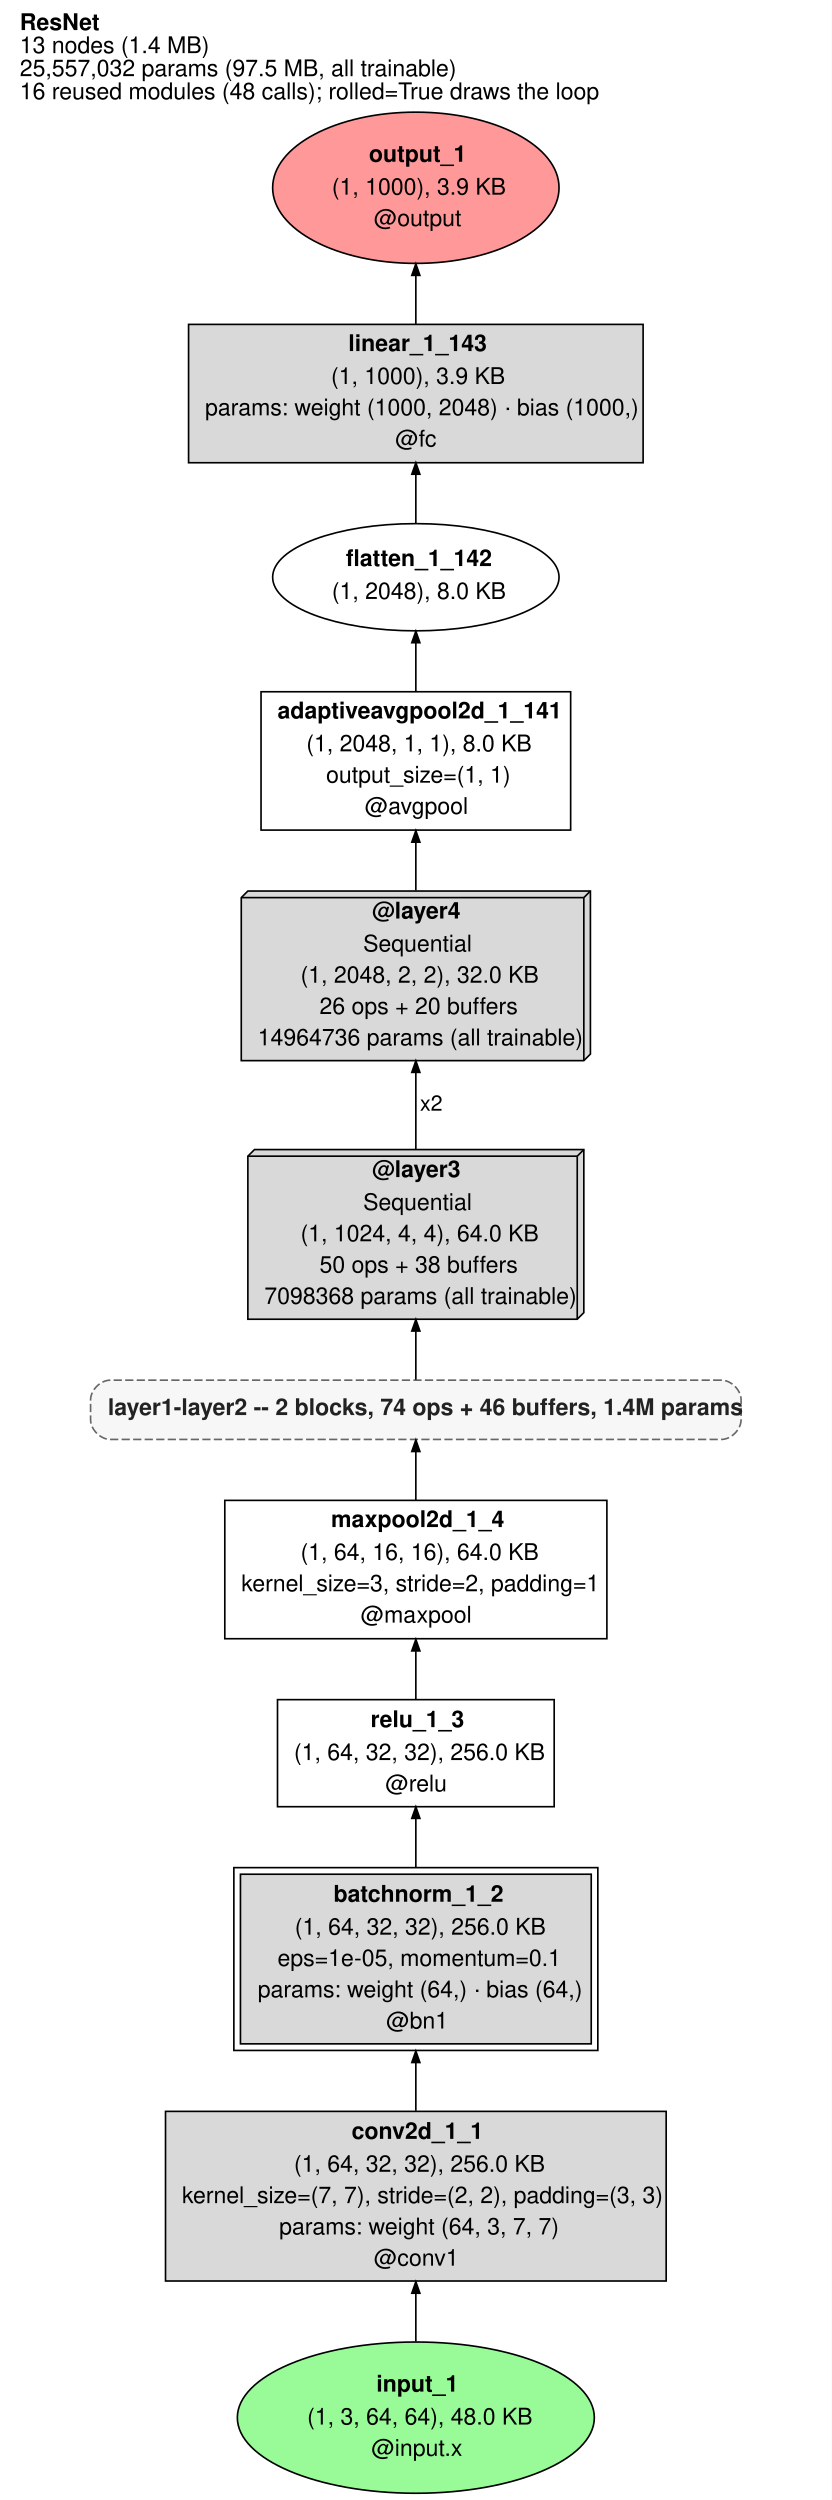
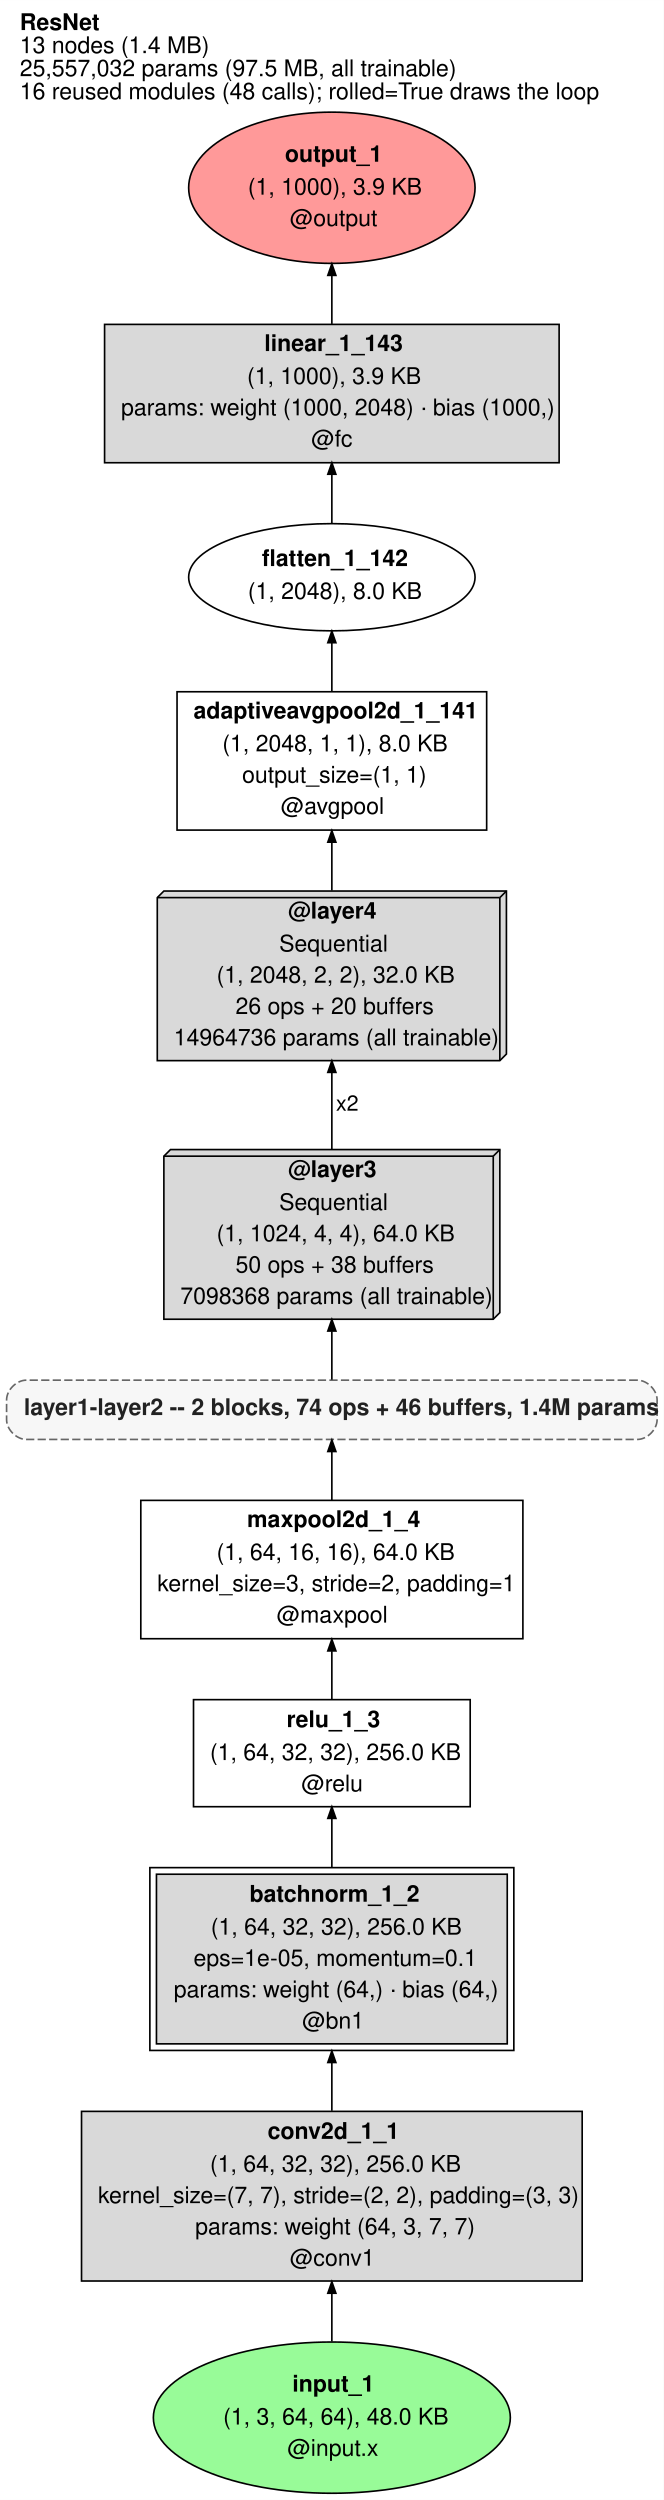
- <svg xmlns="http://www.w3.org/2000/svg" xmlns:xlink="http://www.w3.org/1999/xlink" width="505pt" height="1518pt" viewBox="0.00 0.00 505.00 1517.90">
+ <svg xmlns="http://www.w3.org/2000/svg" xmlns:xlink="http://www.w3.org/1999/xlink" width="403pt" height="1518pt" viewBox="0.00 0.00 403.00 1517.90">
  <g id="graph0" class="graph" transform="scale(1 1) rotate(0) translate(4 1513.9)">
-     <polygon fill="white" stroke="transparent" points="-4,4 -4,-1513.9 501,-1513.9 501,4 -4,4" />
+     <polygon fill="white" stroke="transparent" points="-4,4 -4,-1513.9 399,-1513.9 399,4 -4,4" />
    <text text-anchor="start" x="8" y="-1495.7" font-family="Helvetica,sans-Serif" font-weight="bold" font-size="14.00">ResNet</text>
    <text text-anchor="start" x="8" y="-1481.7" font-family="Helvetica,sans-Serif" font-size="14.00">13 nodes (1.4 MB)</text>
    <text text-anchor="start" x="8" y="-1467.7" font-family="Helvetica,sans-Serif" font-size="14.00">25,557,032 params (97.5 MB, all trainable)</text>
    <text text-anchor="start" x="8" y="-1453.7" font-family="Helvetica,sans-Serif" font-size="14.00">16 reused modules (48 calls); rolled=True draws the loop</text>
    <g id="node1" class="node">
-       <ellipse fill="#98fb98" stroke="black" cx="248.5" cy="-45.96" rx="108.38" ry="45.92" />
-       <text text-anchor="start" x="224.5" y="-61.76" font-family="Helvetica,sans-Serif" font-weight="bold" font-size="14.00">input_1</text>
-       <text text-anchor="start" x="182.5" y="-41.76" font-family="Helvetica,sans-Serif" font-size="14.00">(1, 3, 64, 64), 48.0 KB</text>
-       <text text-anchor="start" x="221.5" y="-22.76" font-family="Helvetica,sans-Serif" font-size="14.00">@input.x</text>
+       <ellipse fill="#98fb98" stroke="black" cx="197.5" cy="-45.96" rx="108.38" ry="45.92" />
+       <text text-anchor="start" x="173.5" y="-61.76" font-family="Helvetica,sans-Serif" font-weight="bold" font-size="14.00">input_1</text>
+       <text text-anchor="start" x="131.5" y="-41.76" font-family="Helvetica,sans-Serif" font-size="14.00">(1, 3, 64, 64), 48.0 KB</text>
+       <text text-anchor="start" x="170.5" y="-22.76" font-family="Helvetica,sans-Serif" font-size="14.00">@input.x</text>
    </g>
    <g id="node2" class="node">
-       <polygon fill="#d9d9d9" stroke="black" points="400.5,-231.92 96.5,-231.92 96.5,-128.92 400.5,-128.92 400.5,-231.92" />
-       <text text-anchor="start" x="209.5" y="-215.22" font-family="Helvetica,sans-Serif" font-weight="bold" font-size="14.00">conv2d_1_1</text>
-       <text text-anchor="start" x="174.5" y="-195.22" font-family="Helvetica,sans-Serif" font-size="14.00">(1, 64, 32, 32), 256.0 KB</text>
-       <text text-anchor="start" x="106.5" y="-176.22" font-family="Helvetica,sans-Serif" font-size="14.00">kernel_size=(7, 7), stride=(2, 2), padding=(3, 3)</text>
-       <text text-anchor="start" x="165.5" y="-157.22" font-family="Helvetica,sans-Serif" font-size="14.00">params: weight (64, 3, 7, 7)</text>
-       <text text-anchor="start" x="223" y="-138.22" font-family="Helvetica,sans-Serif" font-size="14.00">@conv1</text>
+       <polygon fill="#d9d9d9" stroke="black" points="349.5,-231.92 45.5,-231.92 45.5,-128.92 349.5,-128.92 349.5,-231.92" />
+       <text text-anchor="start" x="158.5" y="-215.22" font-family="Helvetica,sans-Serif" font-weight="bold" font-size="14.00">conv2d_1_1</text>
+       <text text-anchor="start" x="123.5" y="-195.22" font-family="Helvetica,sans-Serif" font-size="14.00">(1, 64, 32, 32), 256.0 KB</text>
+       <text text-anchor="start" x="55.5" y="-176.22" font-family="Helvetica,sans-Serif" font-size="14.00">kernel_size=(7, 7), stride=(2, 2), padding=(3, 3)</text>
+       <text text-anchor="start" x="114.5" y="-157.22" font-family="Helvetica,sans-Serif" font-size="14.00">params: weight (64, 3, 7, 7)</text>
+       <text text-anchor="start" x="172" y="-138.22" font-family="Helvetica,sans-Serif" font-size="14.00">@conv1</text>
    </g>
    <g id="edge1" class="edge">
-       <path fill="none" stroke="black" d="M248.5,-92.18C248.5,-101.59 248.5,-111.63 248.5,-121.42" />
-       <polygon fill="black" stroke="black" points="246.05,-121.5 248.5,-128.5 250.95,-121.5 246.05,-121.5" />
+       <path fill="none" stroke="black" d="M197.5,-92.18C197.5,-101.59 197.5,-111.63 197.5,-121.42" />
+       <polygon fill="black" stroke="black" points="195.05,-121.5 197.5,-128.5 199.95,-121.5 195.05,-121.5" />
    </g>
    <g id="node3" class="node">
      <g id="a_node3">
        <a xlink:title="Hidden buffers: bn1.running_mean, bn1.running_var">
-           <polygon fill="#d9d9d9" stroke="black" points="355,-375.92 142,-375.92 142,-272.92 355,-272.92 355,-375.92" />
-           <polygon fill="none" stroke="black" points="359,-379.92 138,-379.92 138,-268.92 359,-268.92 359,-379.92" />
-           <text text-anchor="start" x="198.5" y="-359.22" font-family="Helvetica,sans-Serif" font-weight="bold" font-size="14.00">batchnorm_1_2</text>
-           <text text-anchor="start" x="175" y="-339.22" font-family="Helvetica,sans-Serif" font-size="14.00">(1, 64, 32, 32), 256.0 KB</text>
-           <text text-anchor="start" x="164.5" y="-320.22" font-family="Helvetica,sans-Serif" font-size="14.00">eps=1e-05, momentum=0.1</text>
-           <text text-anchor="start" x="152.5" y="-301.22" font-family="Helvetica,sans-Serif" font-size="14.00">params: weight (64,) · bias (64,)</text>
-           <text text-anchor="start" x="230.5" y="-282.22" font-family="Helvetica,sans-Serif" font-size="14.00">@bn1</text>
+           <polygon fill="#d9d9d9" stroke="black" points="304,-375.92 91,-375.92 91,-272.92 304,-272.92 304,-375.92" />
+           <polygon fill="none" stroke="black" points="308,-379.92 87,-379.92 87,-268.92 308,-268.92 308,-379.92" />
+           <text text-anchor="start" x="147.5" y="-359.22" font-family="Helvetica,sans-Serif" font-weight="bold" font-size="14.00">batchnorm_1_2</text>
+           <text text-anchor="start" x="124" y="-339.22" font-family="Helvetica,sans-Serif" font-size="14.00">(1, 64, 32, 32), 256.0 KB</text>
+           <text text-anchor="start" x="113.5" y="-320.22" font-family="Helvetica,sans-Serif" font-size="14.00">eps=1e-05, momentum=0.1</text>
+           <text text-anchor="start" x="101.5" y="-301.22" font-family="Helvetica,sans-Serif" font-size="14.00">params: weight (64,) · bias (64,)</text>
+           <text text-anchor="start" x="179.5" y="-282.22" font-family="Helvetica,sans-Serif" font-size="14.00">@bn1</text>
        </a>
      </g>
    </g>
    <g id="edge2" class="edge">
-       <path fill="none" stroke="black" d="M248.5,-232.29C248.5,-241.77 248.5,-251.77 248.5,-261.53" />
-       <polygon fill="black" stroke="black" points="246.05,-261.59 248.5,-268.59 250.95,-261.59 246.05,-261.59" />
+       <path fill="none" stroke="black" d="M197.5,-232.29C197.5,-241.77 197.5,-251.77 197.5,-261.53" />
+       <polygon fill="black" stroke="black" points="195.05,-261.59 197.5,-268.59 199.95,-261.59 195.05,-261.59" />
    </g>
    <g id="node4" class="node">
-       <polygon fill="white" stroke="black" points="332.5,-481.92 164.5,-481.92 164.5,-416.92 332.5,-416.92 332.5,-481.92" />
-       <text text-anchor="start" x="221" y="-465.22" font-family="Helvetica,sans-Serif" font-weight="bold" font-size="14.00">relu_1_3</text>
-       <text text-anchor="start" x="174.5" y="-445.22" font-family="Helvetica,sans-Serif" font-size="14.00">(1, 64, 32, 32), 256.0 KB</text>
-       <text text-anchor="start" x="230" y="-426.22" font-family="Helvetica,sans-Serif" font-size="14.00">@relu</text>
+       <polygon fill="white" stroke="black" points="281.5,-481.92 113.5,-481.92 113.5,-416.92 281.5,-416.92 281.5,-481.92" />
+       <text text-anchor="start" x="170" y="-465.22" font-family="Helvetica,sans-Serif" font-weight="bold" font-size="14.00">relu_1_3</text>
+       <text text-anchor="start" x="123.5" y="-445.22" font-family="Helvetica,sans-Serif" font-size="14.00">(1, 64, 32, 32), 256.0 KB</text>
+       <text text-anchor="start" x="179" y="-426.22" font-family="Helvetica,sans-Serif" font-size="14.00">@relu</text>
    </g>
    <g id="edge3" class="edge">
-       <path fill="none" stroke="black" d="M248.5,-380.09C248.5,-390.11 248.5,-400.38 248.5,-409.81" />
-       <polygon fill="black" stroke="black" points="246.05,-409.84 248.5,-416.84 250.95,-409.84 246.05,-409.84" />
+       <path fill="none" stroke="black" d="M197.5,-380.09C197.5,-390.11 197.5,-400.38 197.5,-409.81" />
+       <polygon fill="black" stroke="black" points="195.05,-409.84 197.5,-416.84 199.95,-409.84 195.05,-409.84" />
    </g>
    <g id="node5" class="node">
-       <polygon fill="white" stroke="black" points="364.5,-602.92 132.5,-602.92 132.5,-518.92 364.5,-518.92 364.5,-602.92" />
-       <text text-anchor="start" x="197" y="-586.72" font-family="Helvetica,sans-Serif" font-weight="bold" font-size="14.00">maxpool2d_1_4</text>
-       <text text-anchor="start" x="178.5" y="-566.72" font-family="Helvetica,sans-Serif" font-size="14.00">(1, 64, 16, 16), 64.0 KB</text>
-       <text text-anchor="start" x="142.5" y="-547.72" font-family="Helvetica,sans-Serif" font-size="14.00">kernel_size=3, stride=2, padding=1</text>
-       <text text-anchor="start" x="215" y="-528.72" font-family="Helvetica,sans-Serif" font-size="14.00">@maxpool</text>
+       <polygon fill="white" stroke="black" points="313.5,-602.92 81.5,-602.92 81.5,-518.92 313.5,-518.92 313.5,-602.92" />
+       <text text-anchor="start" x="146" y="-586.72" font-family="Helvetica,sans-Serif" font-weight="bold" font-size="14.00">maxpool2d_1_4</text>
+       <text text-anchor="start" x="127.5" y="-566.72" font-family="Helvetica,sans-Serif" font-size="14.00">(1, 64, 16, 16), 64.0 KB</text>
+       <text text-anchor="start" x="91.5" y="-547.72" font-family="Helvetica,sans-Serif" font-size="14.00">kernel_size=3, stride=2, padding=1</text>
+       <text text-anchor="start" x="164" y="-528.72" font-family="Helvetica,sans-Serif" font-size="14.00">@maxpool</text>
    </g>
    <g id="edge4" class="edge">
-       <path fill="none" stroke="black" d="M248.5,-482.1C248.5,-491.24 248.5,-501.45 248.5,-511.37" />
-       <polygon fill="black" stroke="black" points="246.05,-511.53 248.5,-518.53 250.95,-511.53 246.05,-511.53" />
+       <path fill="none" stroke="black" d="M197.5,-482.1C197.5,-491.24 197.5,-501.45 197.5,-511.37" />
+       <polygon fill="black" stroke="black" points="195.05,-511.53 197.5,-518.53 199.95,-511.53 195.05,-511.53" />
    </g>
    <g id="node6" class="node">
-       <path fill="#f7f7f7" stroke="#666666" stroke-dasharray="5,2" d="M434,-675.92C434,-675.92 63,-675.92 63,-675.92 57,-675.92 51,-669.92 51,-663.92 51,-663.92 51,-651.92 51,-651.92 51,-645.92 57,-639.92 63,-639.92 63,-639.92 434,-639.92 434,-639.92 440,-639.92 446,-645.92 446,-651.92 446,-651.92 446,-663.92 446,-663.92 446,-669.92 440,-675.92 434,-675.92" />
-       <text text-anchor="start" x="61.5" y="-654.72" font-family="Helvetica,sans-Serif" font-weight="bold" font-size="14.00" fill="#222222">layer1-layer2 -- 2 blocks, 74 ops + 46 buffers, 1.4M params</text>
+       <path fill="#f7f7f7" stroke="#666666" stroke-dasharray="5,2" d="M383,-675.92C383,-675.92 12,-675.92 12,-675.92 6,-675.92 0,-669.92 0,-663.92 0,-663.92 0,-651.92 0,-651.92 0,-645.92 6,-639.92 12,-639.92 12,-639.92 383,-639.92 383,-639.92 389,-639.92 395,-645.92 395,-651.92 395,-651.92 395,-663.92 395,-663.92 395,-669.92 389,-675.92 383,-675.92" />
+       <text text-anchor="start" x="10.5" y="-654.72" font-family="Helvetica,sans-Serif" font-weight="bold" font-size="14.00" fill="#222222">layer1-layer2 -- 2 blocks, 74 ops + 46 buffers, 1.4M params</text>
    </g>
    <g id="edge5" class="edge">
-       <path fill="none" stroke="black" d="M248.5,-603.04C248.5,-613.07 248.5,-623.48 248.5,-632.46" />
-       <polygon fill="black" stroke="black" points="246.05,-632.61 248.5,-639.61 250.95,-632.61 246.05,-632.61" />
+       <path fill="none" stroke="black" d="M197.5,-603.04C197.5,-613.07 197.5,-623.48 197.5,-632.46" />
+       <polygon fill="black" stroke="black" points="195.05,-632.61 197.5,-639.61 199.95,-632.61 195.05,-632.61" />
    </g>
    <g id="node7" class="node">
-       <polygon fill="#d9d9d9" stroke="black" points="350.5,-815.92 150.5,-815.92 146.5,-811.92 146.5,-712.92 346.5,-712.92 350.5,-716.92 350.5,-815.92" />
-       <polyline fill="none" stroke="black" points="346.5,-811.92 146.5,-811.92 " />
-       <polyline fill="none" stroke="black" points="346.5,-811.92 346.5,-712.92 " />
-       <polyline fill="none" stroke="black" points="346.5,-811.92 350.5,-815.92 " />
-       <text text-anchor="start" x="222" y="-799.22" font-family="Helvetica,sans-Serif" font-weight="bold" font-size="14.00">@layer3</text>
-       <text text-anchor="start" x="216.5" y="-779.22" font-family="Helvetica,sans-Serif" font-size="14.00">Sequential</text>
-       <text text-anchor="start" x="178.5" y="-760.22" font-family="Helvetica,sans-Serif" font-size="14.00">(1, 1024, 4, 4), 64.0 KB</text>
-       <text text-anchor="start" x="190" y="-741.22" font-family="Helvetica,sans-Serif" font-size="14.00">50 ops + 38 buffers</text>
-       <text text-anchor="start" x="156.5" y="-722.22" font-family="Helvetica,sans-Serif" font-size="14.00">7098368 params (all trainable)</text>
+       <polygon fill="#d9d9d9" stroke="black" points="299.5,-815.92 99.5,-815.92 95.5,-811.92 95.5,-712.92 295.5,-712.92 299.5,-716.92 299.5,-815.92" />
+       <polyline fill="none" stroke="black" points="295.5,-811.92 95.5,-811.92 " />
+       <polyline fill="none" stroke="black" points="295.5,-811.92 295.5,-712.92 " />
+       <polyline fill="none" stroke="black" points="295.5,-811.92 299.5,-815.92 " />
+       <text text-anchor="start" x="171" y="-799.22" font-family="Helvetica,sans-Serif" font-weight="bold" font-size="14.00">@layer3</text>
+       <text text-anchor="start" x="165.5" y="-779.22" font-family="Helvetica,sans-Serif" font-size="14.00">Sequential</text>
+       <text text-anchor="start" x="127.5" y="-760.22" font-family="Helvetica,sans-Serif" font-size="14.00">(1, 1024, 4, 4), 64.0 KB</text>
+       <text text-anchor="start" x="139" y="-741.22" font-family="Helvetica,sans-Serif" font-size="14.00">50 ops + 38 buffers</text>
+       <text text-anchor="start" x="105.5" y="-722.22" font-family="Helvetica,sans-Serif" font-size="14.00">7098368 params (all trainable)</text>
    </g>
    <g id="edge6" class="edge">
-       <path fill="none" stroke="black" d="M248.5,-676.18C248.5,-684.45 248.5,-694.9 248.5,-705.65" />
-       <polygon fill="black" stroke="black" points="246.05,-705.75 248.5,-712.75 250.95,-705.75 246.05,-705.75" />
+       <path fill="none" stroke="black" d="M197.5,-676.18C197.5,-684.45 197.5,-694.9 197.5,-705.65" />
+       <polygon fill="black" stroke="black" points="195.05,-705.75 197.5,-712.75 199.95,-705.75 195.05,-705.75" />
    </g>
    <g id="node8" class="node">
-       <polygon fill="#d9d9d9" stroke="black" points="354.5,-972.92 146.5,-972.92 142.5,-968.92 142.5,-869.92 350.5,-869.92 354.5,-873.92 354.5,-972.92" />
-       <polyline fill="none" stroke="black" points="350.5,-968.92 142.5,-968.92 " />
-       <polyline fill="none" stroke="black" points="350.5,-968.92 350.5,-869.92 " />
-       <polyline fill="none" stroke="black" points="350.5,-968.92 354.5,-972.92 " />
-       <text text-anchor="start" x="222" y="-956.22" font-family="Helvetica,sans-Serif" font-weight="bold" font-size="14.00">@layer4</text>
-       <text text-anchor="start" x="216.5" y="-936.22" font-family="Helvetica,sans-Serif" font-size="14.00">Sequential</text>
-       <text text-anchor="start" x="178.5" y="-917.22" font-family="Helvetica,sans-Serif" font-size="14.00">(1, 2048, 2, 2), 32.0 KB</text>
-       <text text-anchor="start" x="190" y="-898.22" font-family="Helvetica,sans-Serif" font-size="14.00">26 ops + 20 buffers</text>
-       <text text-anchor="start" x="152.5" y="-879.22" font-family="Helvetica,sans-Serif" font-size="14.00">14964736 params (all trainable)</text>
+       <polygon fill="#d9d9d9" stroke="black" points="303.5,-972.92 95.5,-972.92 91.5,-968.92 91.5,-869.92 299.5,-869.92 303.5,-873.92 303.5,-972.92" />
+       <polyline fill="none" stroke="black" points="299.5,-968.92 91.5,-968.92 " />
+       <polyline fill="none" stroke="black" points="299.5,-968.92 299.5,-869.92 " />
+       <polyline fill="none" stroke="black" points="299.5,-968.92 303.5,-972.92 " />
+       <text text-anchor="start" x="171" y="-956.22" font-family="Helvetica,sans-Serif" font-weight="bold" font-size="14.00">@layer4</text>
+       <text text-anchor="start" x="165.5" y="-936.22" font-family="Helvetica,sans-Serif" font-size="14.00">Sequential</text>
+       <text text-anchor="start" x="127.5" y="-917.22" font-family="Helvetica,sans-Serif" font-size="14.00">(1, 2048, 2, 2), 32.0 KB</text>
+       <text text-anchor="start" x="139" y="-898.22" font-family="Helvetica,sans-Serif" font-size="14.00">26 ops + 20 buffers</text>
+       <text text-anchor="start" x="101.5" y="-879.22" font-family="Helvetica,sans-Serif" font-size="14.00">14964736 params (all trainable)</text>
    </g>
    <g id="edge7" class="edge">
-       <path fill="none" stroke="black" d="M248.5,-816.18C248.5,-830.97 248.5,-847.25 248.5,-862.46" />
-       <polygon fill="black" stroke="black" points="246.05,-862.82 248.5,-869.82 250.95,-862.82 246.05,-862.82" />
-       <text text-anchor="start" x="251" y="-839.52" font-family="Helvetica,sans-Serif" font-size="13.00">x2</text>
+       <path fill="none" stroke="black" d="M197.5,-816.18C197.5,-830.97 197.5,-847.25 197.5,-862.46" />
+       <polygon fill="black" stroke="black" points="195.05,-862.82 197.5,-869.82 199.95,-862.82 195.05,-862.82" />
+       <text text-anchor="start" x="200" y="-839.52" font-family="Helvetica,sans-Serif" font-size="13.00">x2</text>
    </g>
    <g id="node9" class="node">
-       <polygon fill="white" stroke="black" points="342.5,-1093.92 154.5,-1093.92 154.5,-1009.92 342.5,-1009.92 342.5,-1093.92" />
-       <text text-anchor="start" x="164.5" y="-1077.72" font-family="Helvetica,sans-Serif" font-weight="bold" font-size="14.00">adaptiveavgpool2d_1_141</text>
-       <text text-anchor="start" x="182" y="-1057.72" font-family="Helvetica,sans-Serif" font-size="14.00">(1, 2048, 1, 1), 8.0 KB</text>
-       <text text-anchor="start" x="194" y="-1038.72" font-family="Helvetica,sans-Serif" font-size="14.00">output_size=(1, 1)</text>
-       <text text-anchor="start" x="217.5" y="-1019.72" font-family="Helvetica,sans-Serif" font-size="14.00">@avgpool</text>
+       <polygon fill="white" stroke="black" points="291.5,-1093.92 103.5,-1093.92 103.5,-1009.92 291.5,-1009.92 291.5,-1093.92" />
+       <text text-anchor="start" x="113.5" y="-1077.72" font-family="Helvetica,sans-Serif" font-weight="bold" font-size="14.00">adaptiveavgpool2d_1_141</text>
+       <text text-anchor="start" x="131" y="-1057.72" font-family="Helvetica,sans-Serif" font-size="14.00">(1, 2048, 1, 1), 8.0 KB</text>
+       <text text-anchor="start" x="143" y="-1038.72" font-family="Helvetica,sans-Serif" font-size="14.00">output_size=(1, 1)</text>
+       <text text-anchor="start" x="166.5" y="-1019.72" font-family="Helvetica,sans-Serif" font-size="14.00">@avgpool</text>
    </g>
    <g id="edge8" class="edge">
-       <path fill="none" stroke="black" d="M248.5,-973.21C248.5,-982.83 248.5,-992.86 248.5,-1002.41" />
-       <polygon fill="black" stroke="black" points="246.05,-1002.59 248.5,-1009.59 250.95,-1002.59 246.05,-1002.59" />
+       <path fill="none" stroke="black" d="M197.5,-973.21C197.5,-982.83 197.5,-992.86 197.5,-1002.41" />
+       <polygon fill="black" stroke="black" points="195.05,-1002.59 197.5,-1009.59 199.95,-1002.59 195.05,-1002.59" />
    </g>
    <g id="node10" class="node">
-       <ellipse fill="white" stroke="black" cx="248.5" cy="-1163.45" rx="86.95" ry="32.55" />
-       <text text-anchor="start" x="206" y="-1170.25" font-family="Helvetica,sans-Serif" font-weight="bold" font-size="14.00">flatten_1_142</text>
-       <text text-anchor="start" x="197.5" y="-1150.25" font-family="Helvetica,sans-Serif" font-size="14.00">(1, 2048), 8.0 KB</text>
+       <ellipse fill="white" stroke="black" cx="197.5" cy="-1163.45" rx="86.95" ry="32.55" />
+       <text text-anchor="start" x="155" y="-1170.25" font-family="Helvetica,sans-Serif" font-weight="bold" font-size="14.00">flatten_1_142</text>
+       <text text-anchor="start" x="146.5" y="-1150.25" font-family="Helvetica,sans-Serif" font-size="14.00">(1, 2048), 8.0 KB</text>
    </g>
    <g id="edge9" class="edge">
-       <path fill="none" stroke="black" d="M248.5,-1094.02C248.5,-1103.69 248.5,-1113.98 248.5,-1123.55" />
-       <polygon fill="black" stroke="black" points="246.05,-1123.71 248.5,-1130.71 250.95,-1123.71 246.05,-1123.71" />
+       <path fill="none" stroke="black" d="M197.5,-1094.02C197.5,-1103.69 197.5,-1113.98 197.5,-1123.55" />
+       <polygon fill="black" stroke="black" points="195.05,-1123.71 197.5,-1130.71 199.95,-1123.71 195.05,-1123.71" />
    </g>
    <g id="node11" class="node">
-       <polygon fill="#d9d9d9" stroke="black" points="386.5,-1316.98 110.5,-1316.98 110.5,-1232.98 386.5,-1232.98 386.5,-1316.98" />
-       <text text-anchor="start" x="207.5" y="-1300.78" font-family="Helvetica,sans-Serif" font-weight="bold" font-size="14.00">linear_1_143</text>
-       <text text-anchor="start" x="197" y="-1280.78" font-family="Helvetica,sans-Serif" font-size="14.00">(1, 1000), 3.9 KB</text>
-       <text text-anchor="start" x="120.5" y="-1261.78" font-family="Helvetica,sans-Serif" font-size="14.00">params: weight (1000, 2048) · bias (1000,)</text>
-       <text text-anchor="start" x="236" y="-1242.78" font-family="Helvetica,sans-Serif" font-size="14.00">@fc</text>
+       <polygon fill="#d9d9d9" stroke="black" points="335.5,-1316.98 59.5,-1316.98 59.5,-1232.98 335.5,-1232.98 335.5,-1316.98" />
+       <text text-anchor="start" x="156.5" y="-1300.78" font-family="Helvetica,sans-Serif" font-weight="bold" font-size="14.00">linear_1_143</text>
+       <text text-anchor="start" x="146" y="-1280.78" font-family="Helvetica,sans-Serif" font-size="14.00">(1, 1000), 3.9 KB</text>
+       <text text-anchor="start" x="69.5" y="-1261.78" font-family="Helvetica,sans-Serif" font-size="14.00">params: weight (1000, 2048) · bias (1000,)</text>
+       <text text-anchor="start" x="185" y="-1242.78" font-family="Helvetica,sans-Serif" font-size="14.00">@fc</text>
    </g>
    <g id="edge10" class="edge">
-       <path fill="none" stroke="black" d="M248.5,-1196.13C248.5,-1205.38 248.5,-1215.71 248.5,-1225.74" />
-       <polygon fill="black" stroke="black" points="246.05,-1225.98 248.5,-1232.98 250.95,-1225.98 246.05,-1225.98" />
+       <path fill="none" stroke="black" d="M197.5,-1196.13C197.5,-1205.38 197.5,-1215.71 197.5,-1225.74" />
+       <polygon fill="black" stroke="black" points="195.05,-1225.98 197.5,-1232.98 199.95,-1225.98 195.05,-1225.98" />
    </g>
    <g id="node12" class="node">
-       <ellipse fill="#ff9999" stroke="black" cx="248.5" cy="-1399.94" rx="86.95" ry="45.92" />
-       <text text-anchor="start" x="220" y="-1415.74" font-family="Helvetica,sans-Serif" font-weight="bold" font-size="14.00">output_1</text>
-       <text text-anchor="start" x="197.5" y="-1395.74" font-family="Helvetica,sans-Serif" font-size="14.00">(1, 1000), 3.9 KB</text>
-       <text text-anchor="start" x="223" y="-1376.74" font-family="Helvetica,sans-Serif" font-size="14.00">@output</text>
+       <ellipse fill="#ff9999" stroke="black" cx="197.5" cy="-1399.94" rx="86.95" ry="45.92" />
+       <text text-anchor="start" x="169" y="-1415.74" font-family="Helvetica,sans-Serif" font-weight="bold" font-size="14.00">output_1</text>
+       <text text-anchor="start" x="146.5" y="-1395.74" font-family="Helvetica,sans-Serif" font-size="14.00">(1, 1000), 3.9 KB</text>
+       <text text-anchor="start" x="172" y="-1376.74" font-family="Helvetica,sans-Serif" font-size="14.00">@output</text>
    </g>
    <g id="edge11" class="edge">
-       <path fill="none" stroke="black" d="M248.5,-1317.26C248.5,-1326.7 248.5,-1336.84 248.5,-1346.67" />
-       <polygon fill="black" stroke="black" points="246.05,-1346.75 248.5,-1353.75 250.95,-1346.75 246.05,-1346.75" />
+       <path fill="none" stroke="black" d="M197.5,-1317.26C197.5,-1326.7 197.5,-1336.84 197.5,-1346.67" />
+       <polygon fill="black" stroke="black" points="195.05,-1346.75 197.5,-1353.75 199.95,-1346.75 195.05,-1346.75" />
    </g>
  </g>
</svg>
